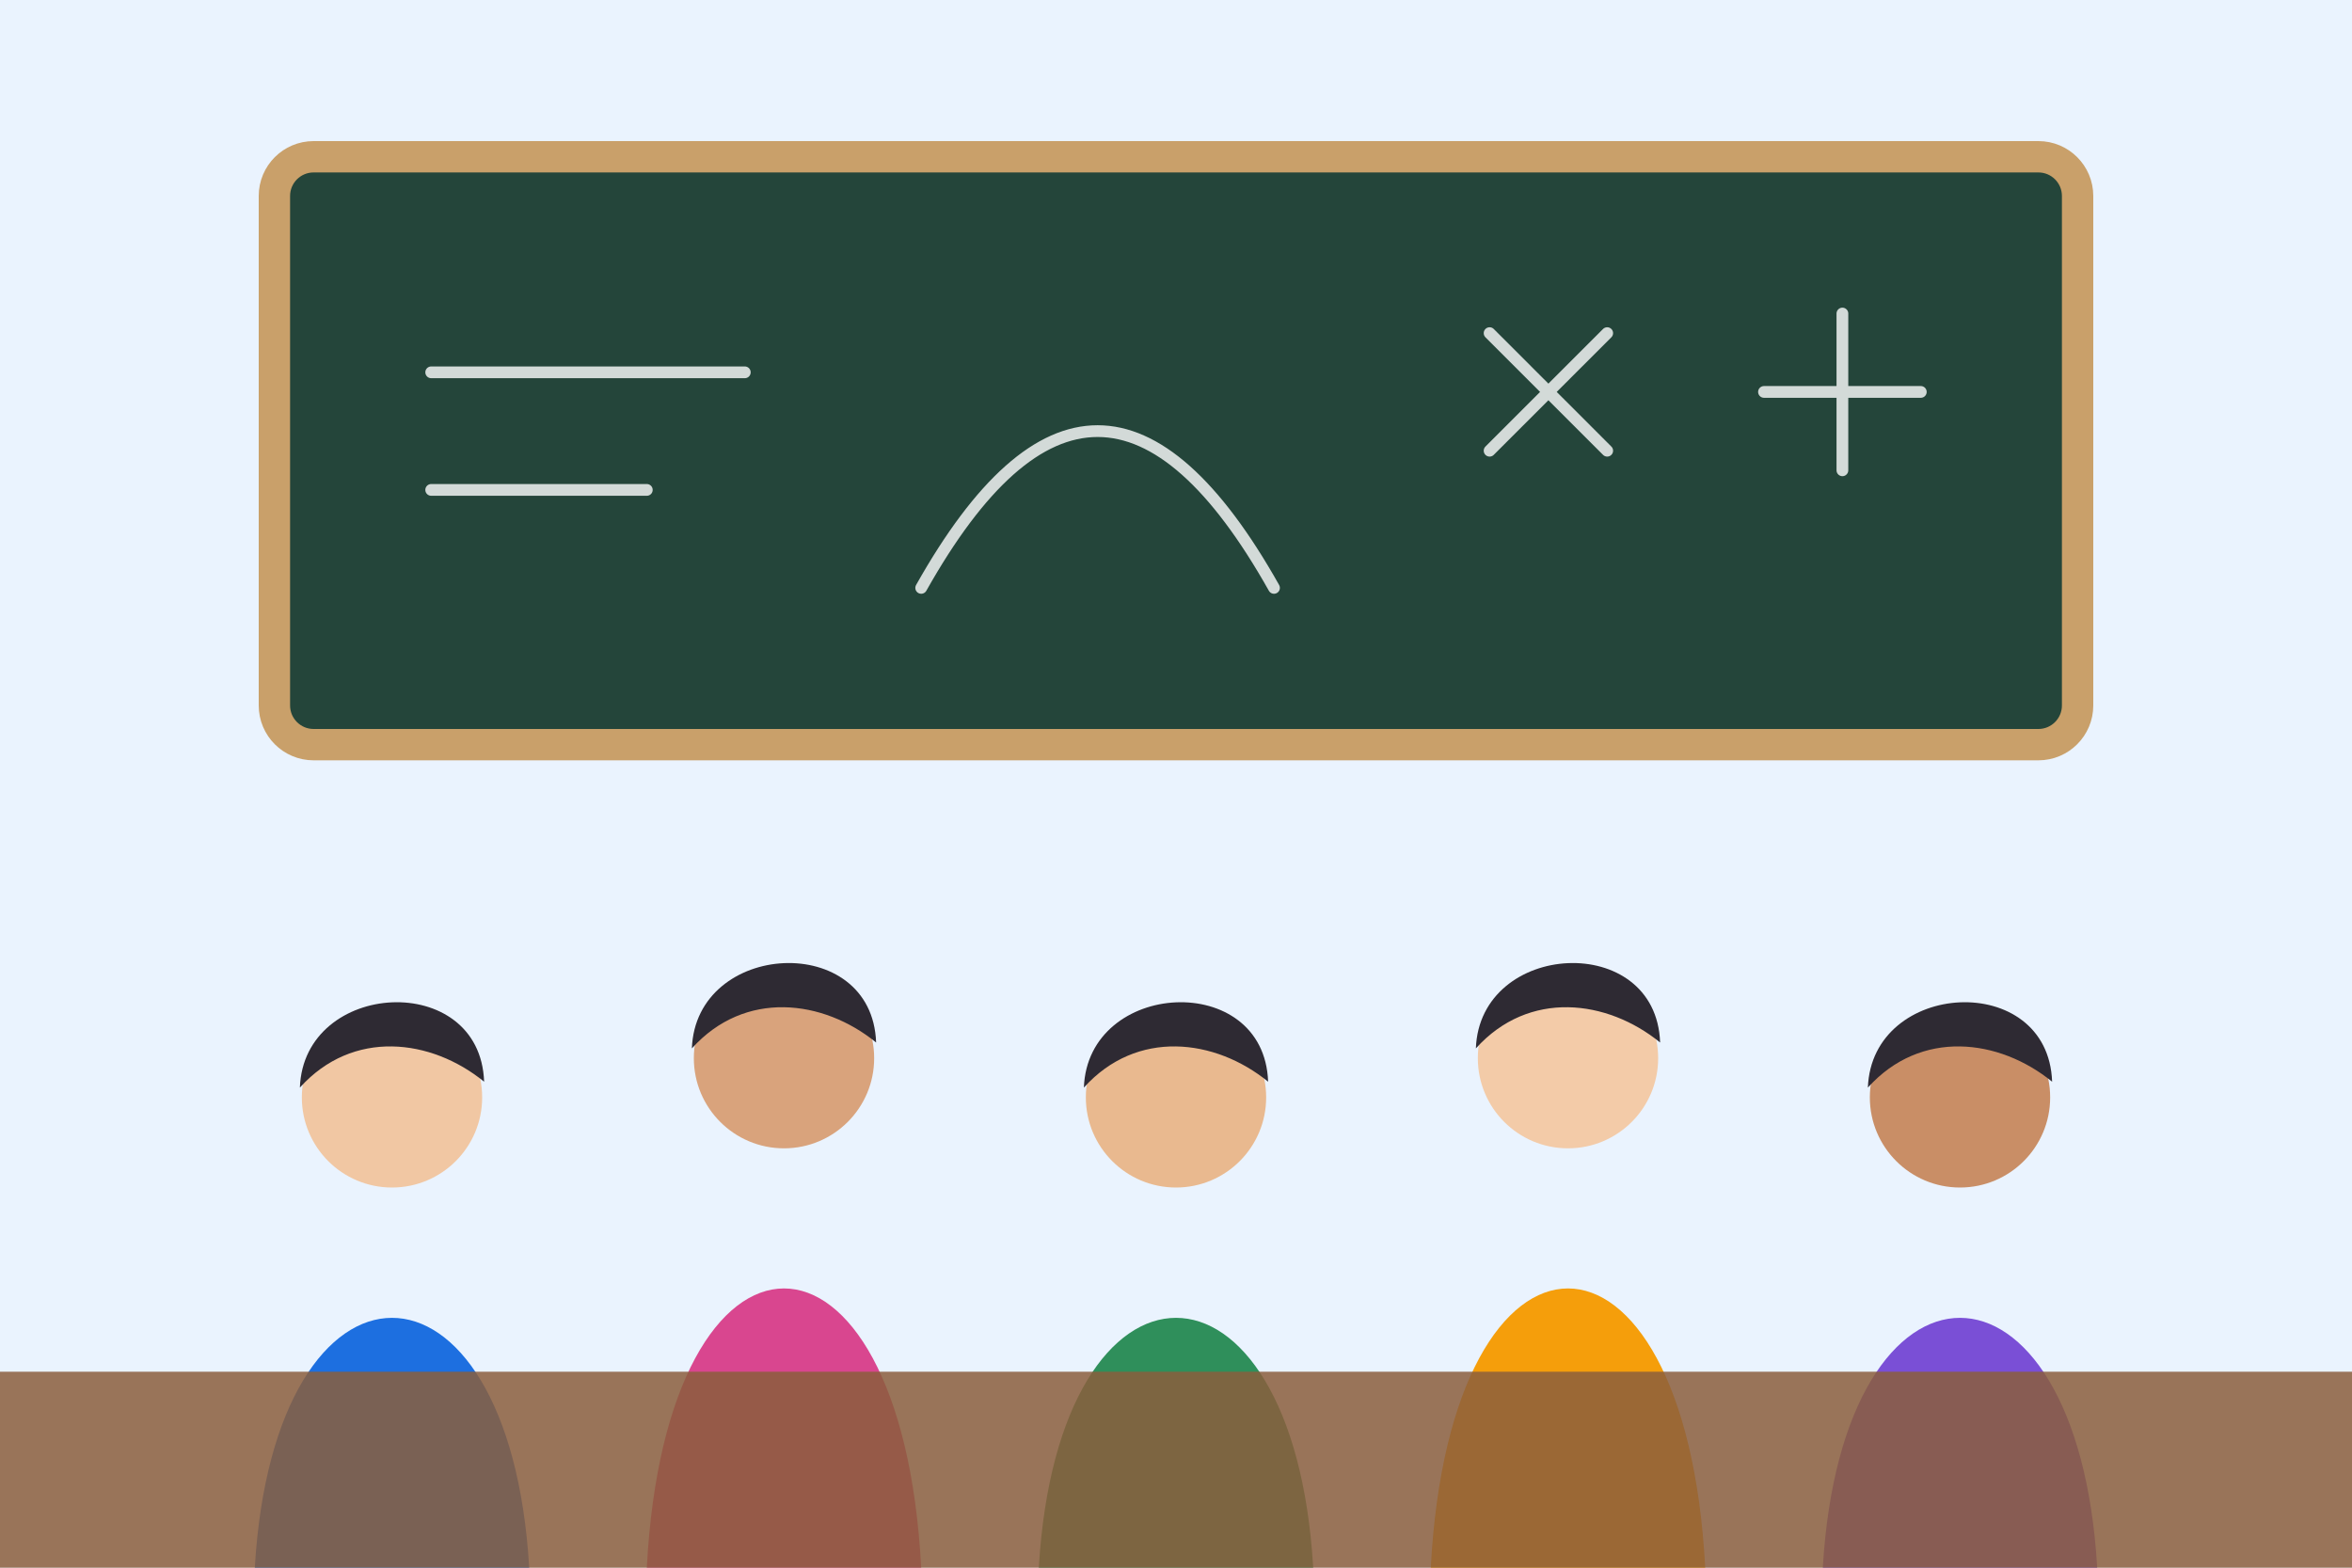
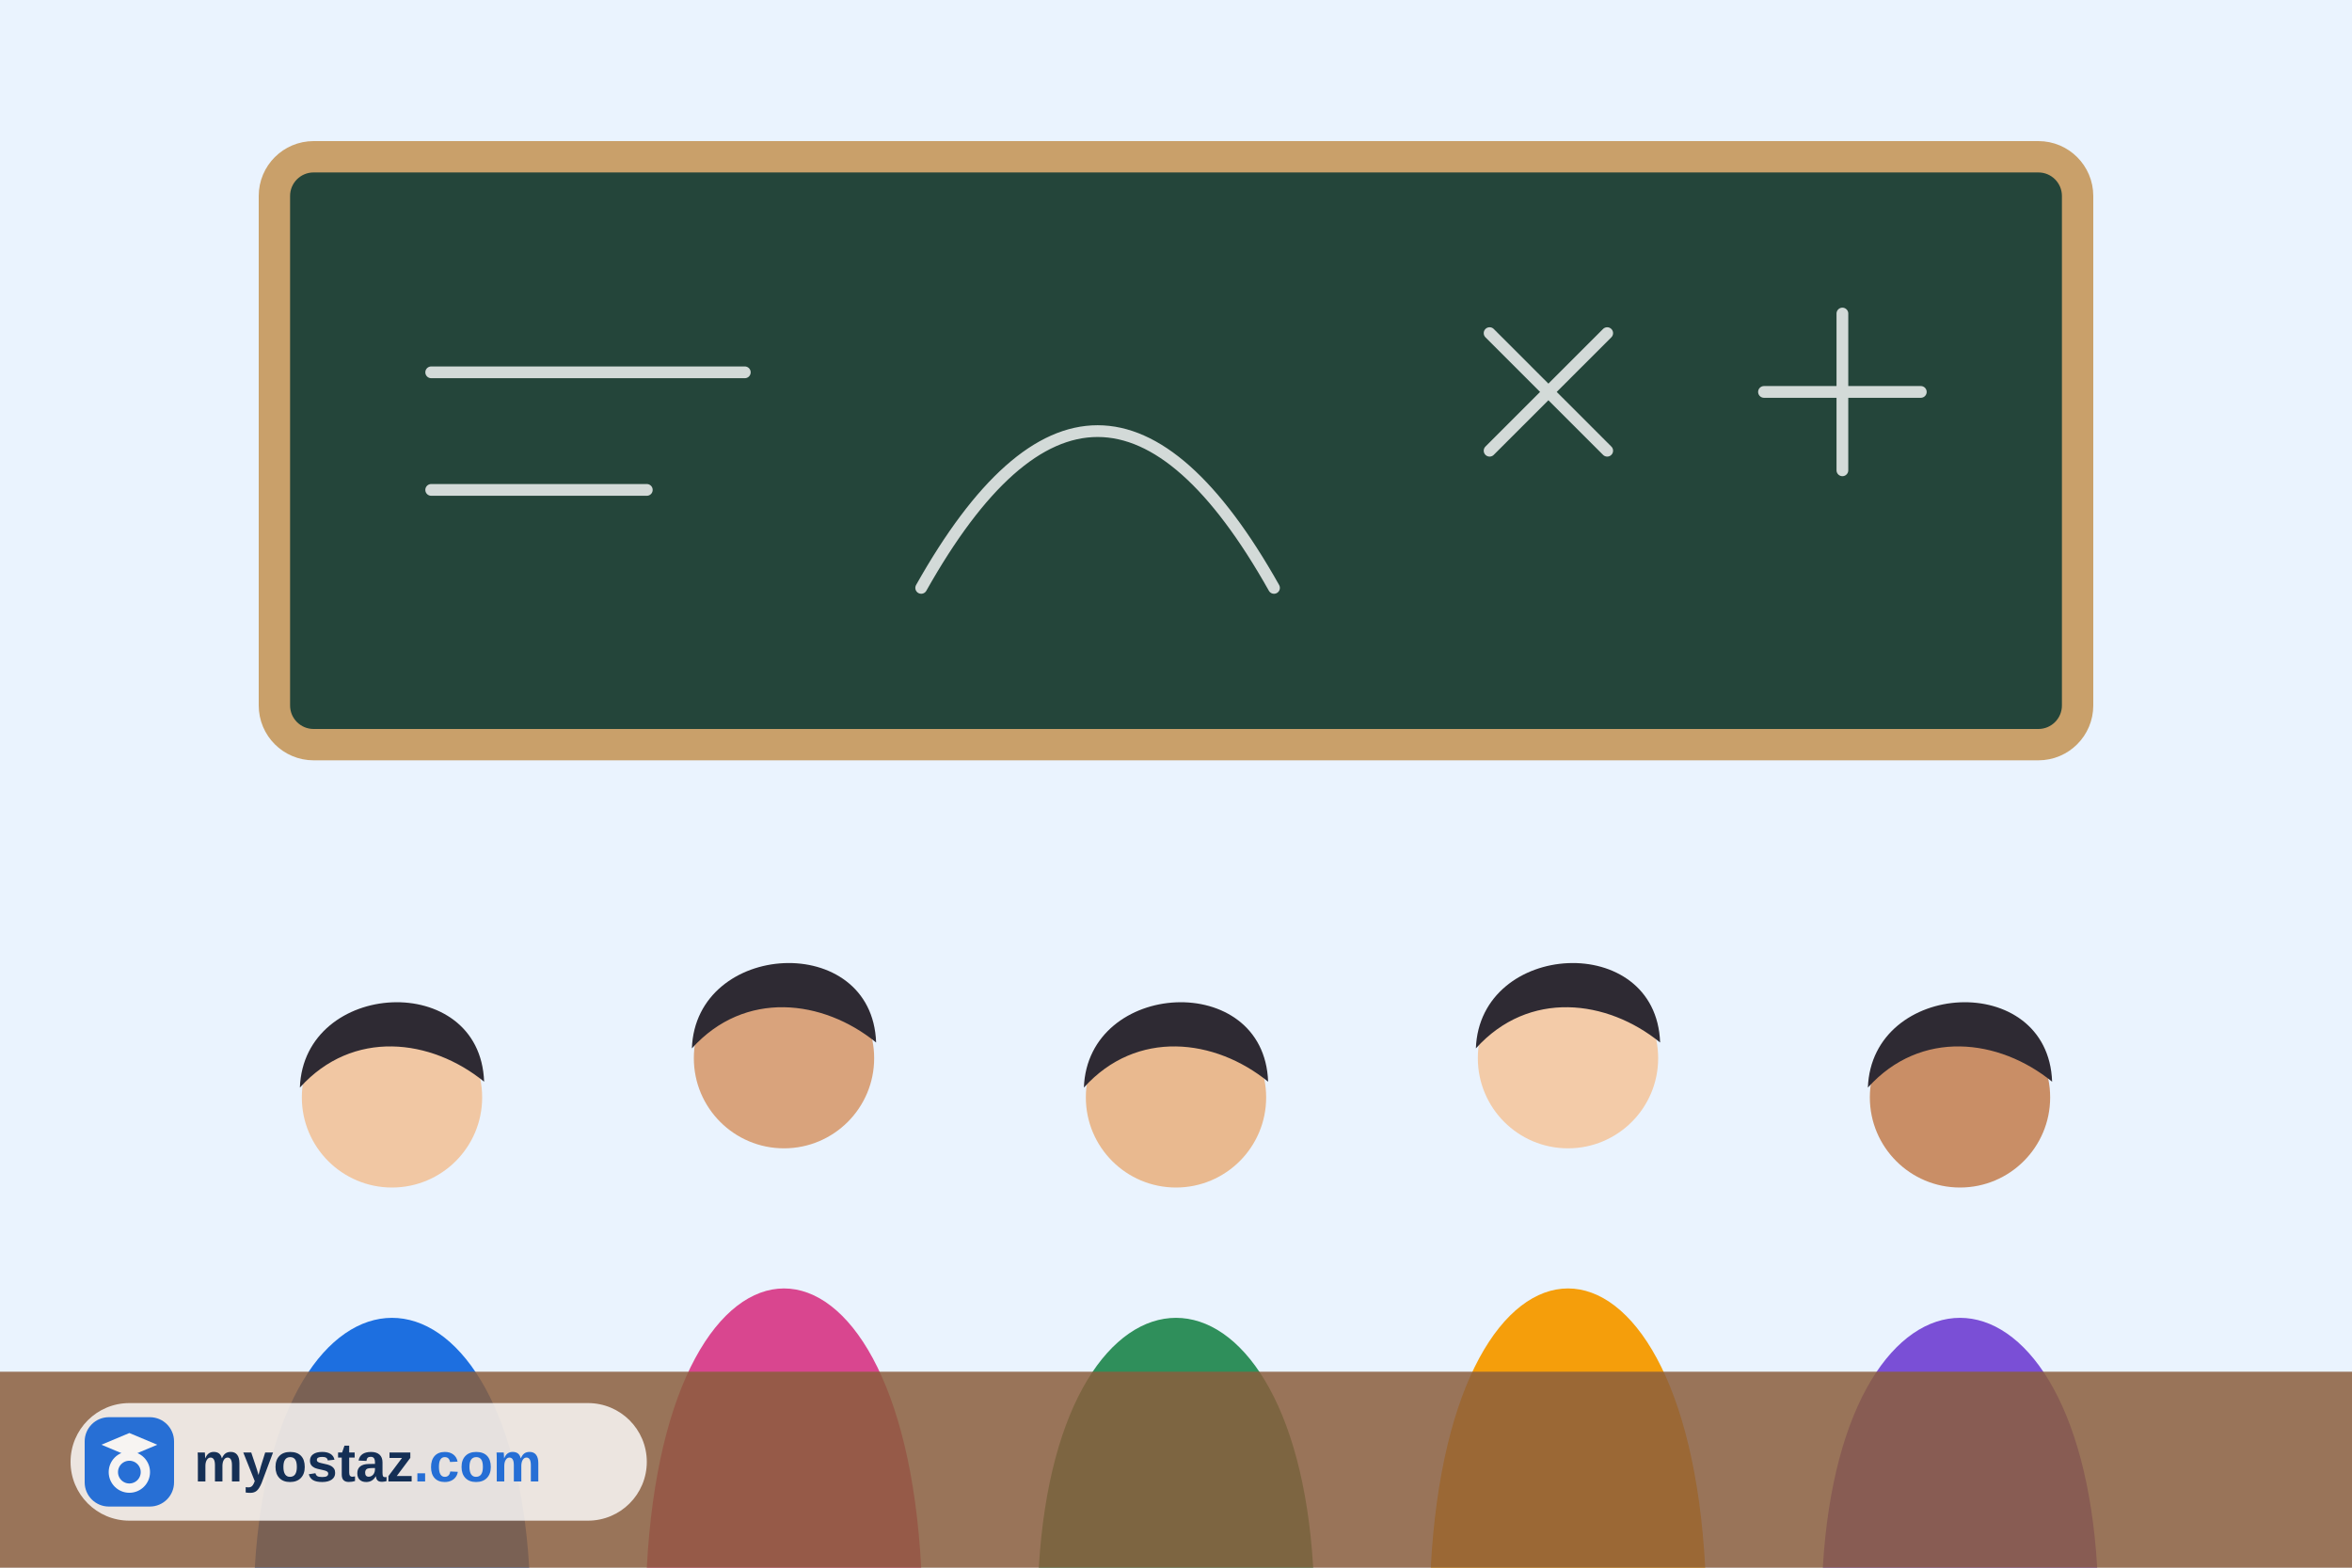
<svg xmlns="http://www.w3.org/2000/svg" viewBox="0 0 1200 800" width="1200" height="800">
  <rect width="1200" height="800" fill="#EAF3FE" />
  <rect x="140" y="80" width="920" height="300" rx="20" fill="#24453A" />
  <rect x="140" y="80" width="920" height="300" rx="20" fill="none" stroke="#C9A06A" stroke-width="16" />
  <g stroke="#ffffff" stroke-width="6" fill="none" opacity=".8" stroke-linecap="round">
    <path d="M220 190 h160 M220 250 h110 M470 300 Q560 140 650 300 M760 170 l60 60 m0 -60 l-60 60 M900 200 h80 M940 160 v80" />
  </g>
  <path d="M130 800 C140 630 260 630 270 800 Z" fill="#1D6FE0" />
  <circle cx="200" cy="560" r="46" fill="#F1C7A3" />
  <path d="M153 555 C155 500 245 495 247 552 C220 530 180 525 153 555 Z" fill="#2E2A33" />
  <path d="M330 800 C340 610 460 610 470 800 Z" fill="#D9468F" />
  <circle cx="400" cy="540" r="46" fill="#D9A37C" />
  <path d="M353 535 C355 480 445 475 447 532 C420 510 380 505 353 535 Z" fill="#2E2A33" />
  <path d="M530 800 C540 630 660 630 670 800 Z" fill="#2F8F5B" />
  <circle cx="600" cy="560" r="46" fill="#E9B98F" />
  <path d="M553 555 C555 500 645 495 647 552 C620 530 580 525 553 555 Z" fill="#2E2A33" />
  <path d="M730 800 C740 610 860 610 870 800 Z" fill="#F59E0B" />
  <circle cx="800" cy="540" r="46" fill="#F3CBA8" />
  <path d="M753 535 C755 480 845 475 847 532 C820 510 780 505 753 535 Z" fill="#2E2A33" />
  <path d="M930 800 C940 630 1060 630 1070 800 Z" fill="#7A4FD6" />
  <circle cx="1000" cy="560" r="46" fill="#C98E66" />
  <path d="M953 555 C955 500 1045 495 1047 552 C1020 530 980 525 953 555 Z" fill="#2E2A33" />
  <rect x="0" y="700" width="1200" height="100" fill="#8B5E3C" opacity=".85" />
+   <g data-mark="myostaz" transform="translate(36 716)" opacity=".92">
+     <rect width="294" height="60" rx="30" fill="#fff" fill-opacity=".88" />
+     <g transform="translate(7.2 7.2) scale(0.950)">
+       <rect width="48" height="48" rx="13" fill="#1D6FE0" />
+       <circle cx="24" cy="29.5" r="8.6" fill="none" stroke="#fff" stroke-width="5" />
+       <path d="M24 8.5 39 14.8 24 21.1 9 14.8Z" fill="#fff" />
+     </g>
+     <text x="63" y="40" font-family="Arial,sans-serif" font-size="28" font-weight="700" fill="#0B2A55">myostaz<tspan fill="#1D6FE0">.com</tspan>
+     </text>
+   </g>
</svg>
